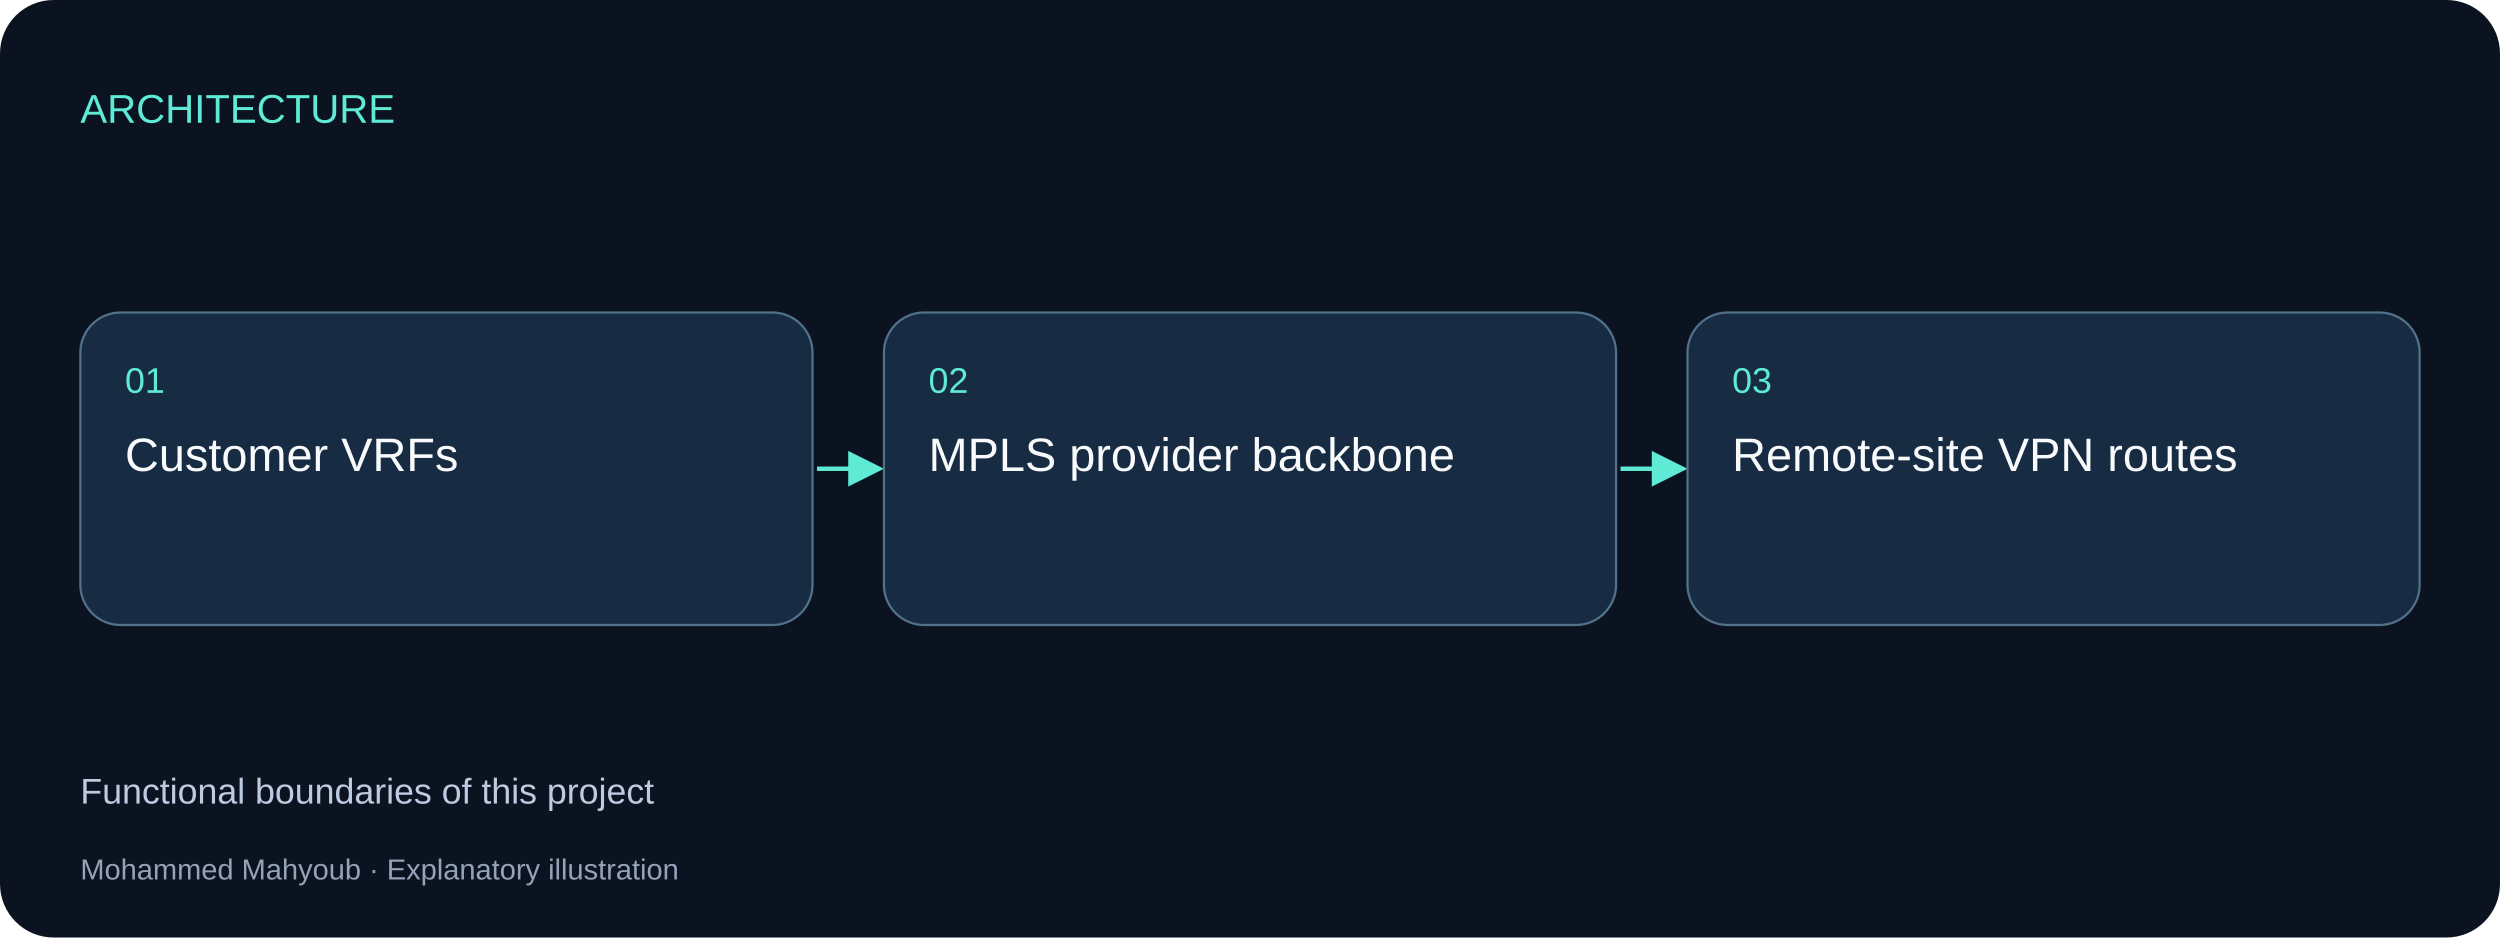
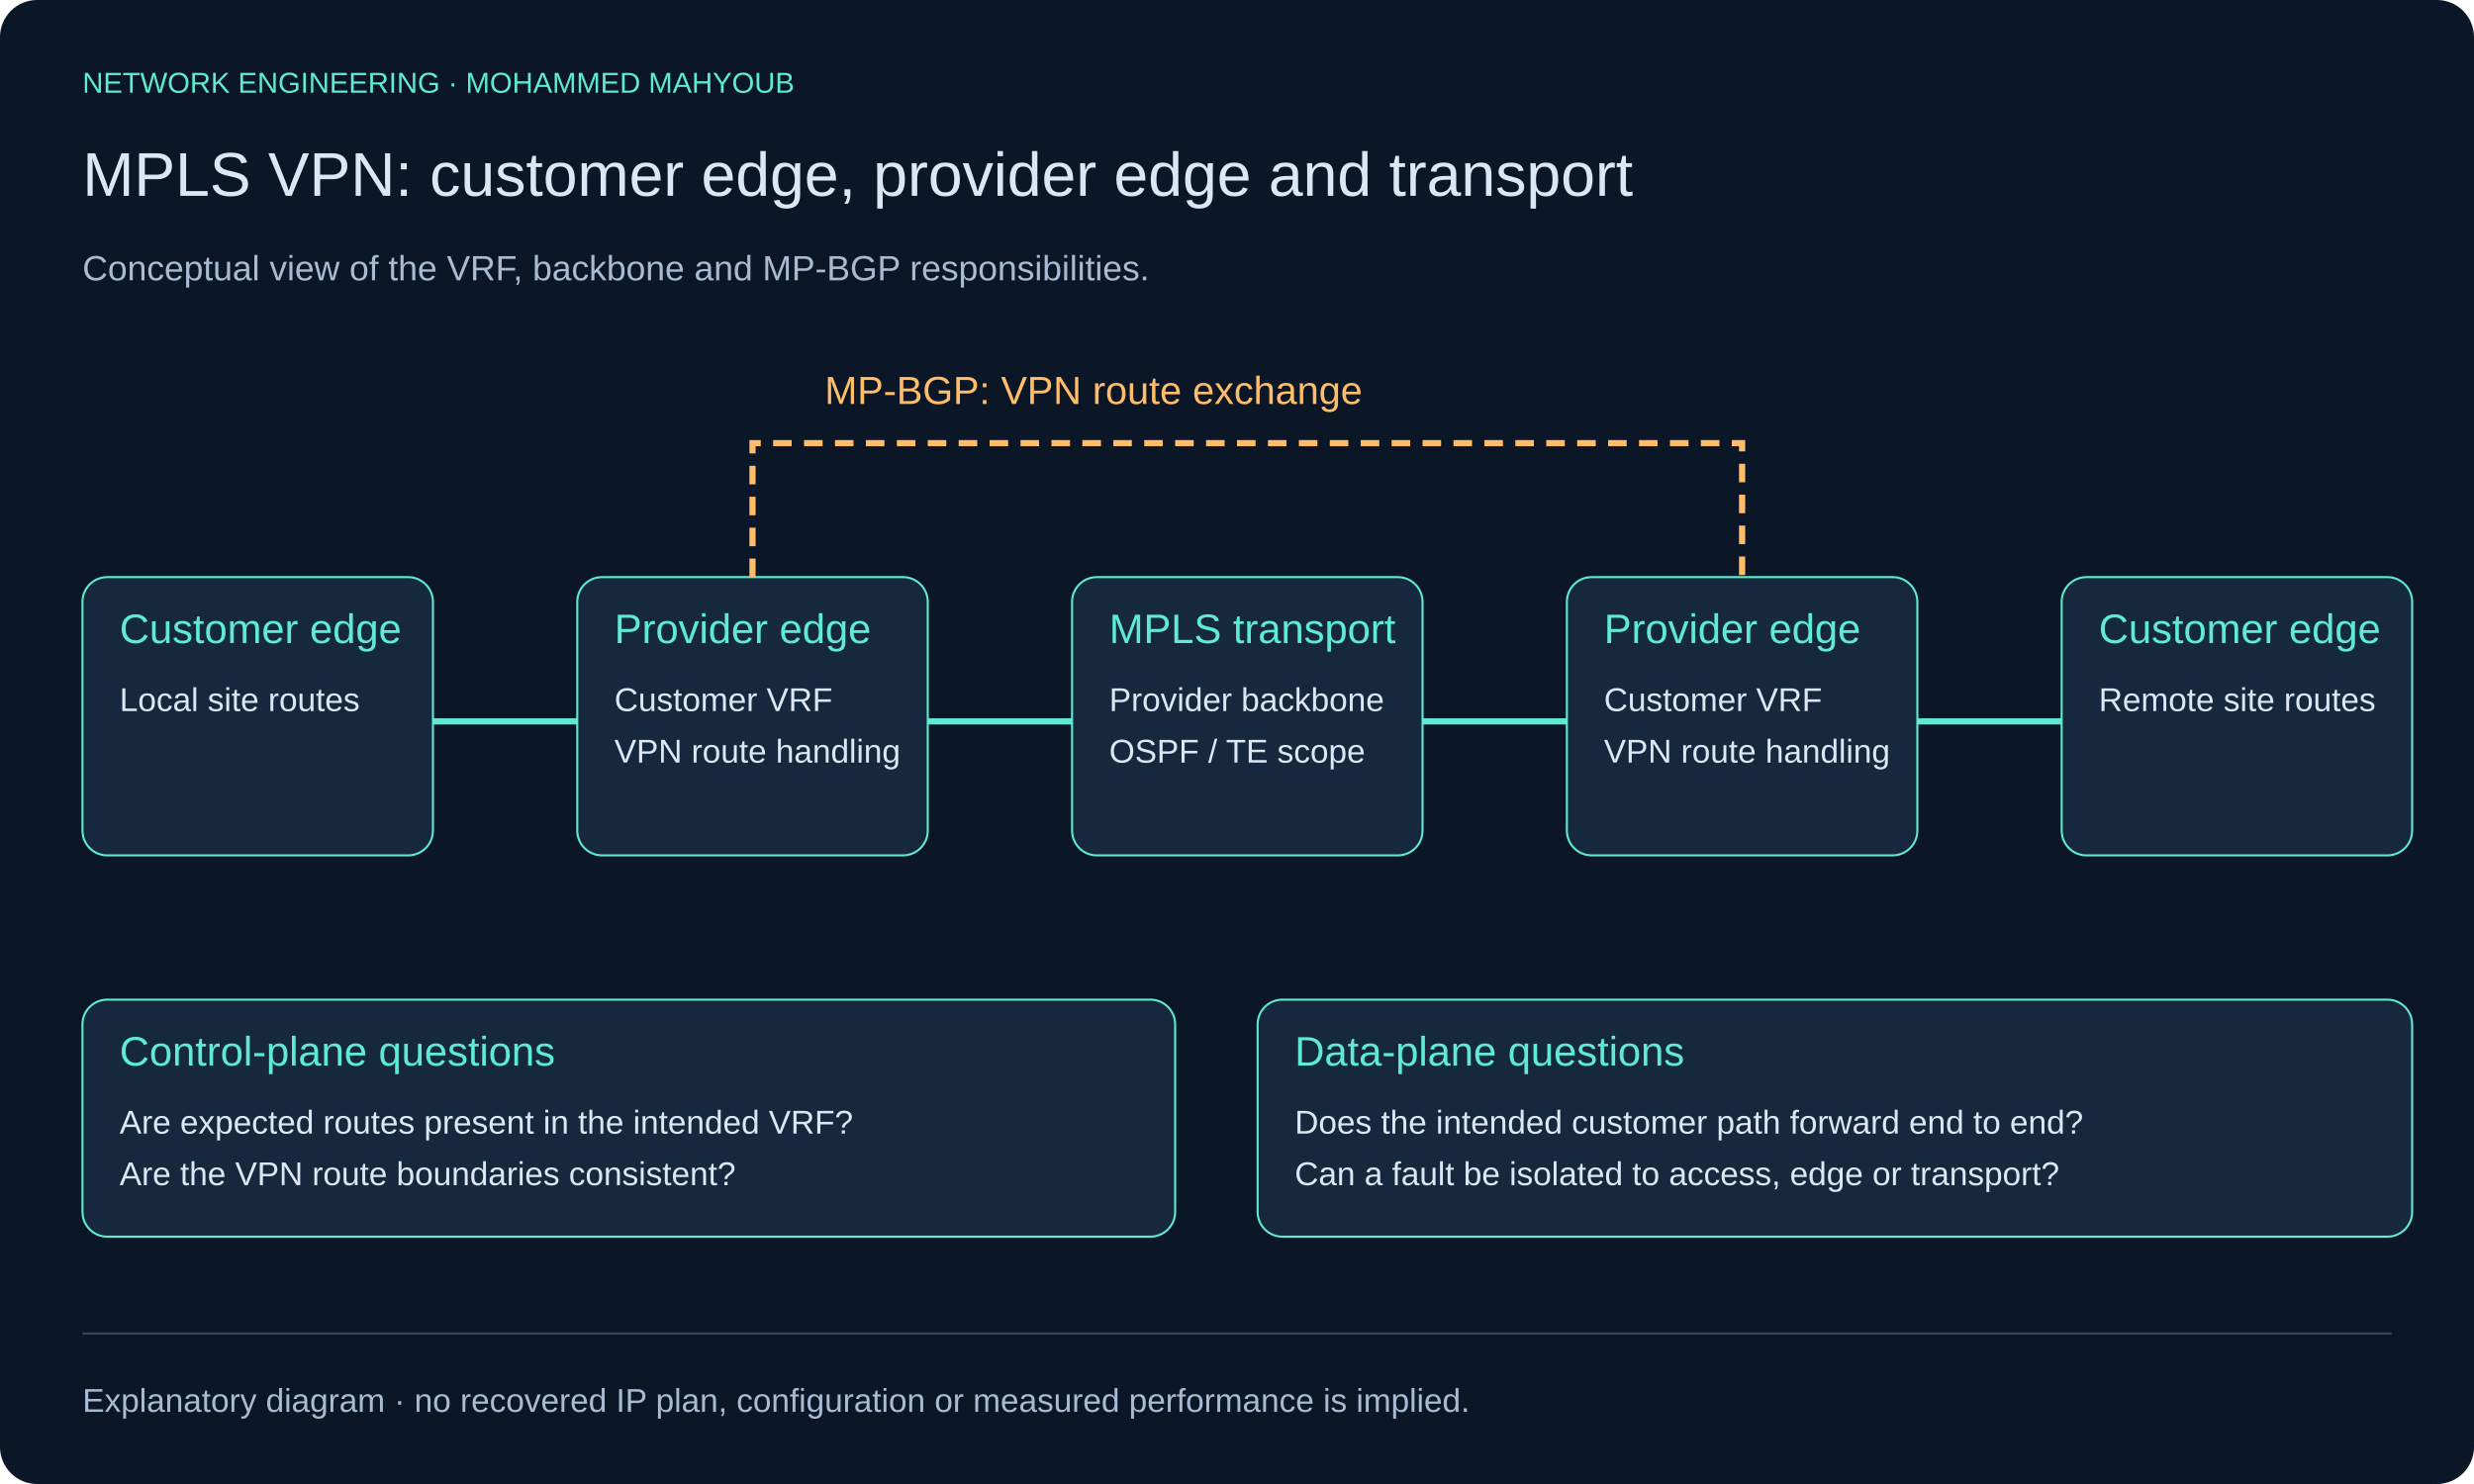
- <svg xmlns="http://www.w3.org/2000/svg" viewBox="0 0 1120 420" role="img">
-   <defs>
-     <marker id="a" markerWidth="8" markerHeight="8" refX="6" refY="4" orient="auto">
-       <path d="M0 0L8 4L0 8" fill="#5eead4" />
-     </marker>
-   </defs>
-   <rect width="1120" height="420" rx="24" fill="#0b1220" />
-   <text x="36" y="55" font-family="Arial" font-size="18" fill="#5eead4">ARCHITECTURE</text>
-   <rect x="36" y="140" width="328" height="140" rx="18" fill="#172c43" stroke="#52718a" />
-   <text x="56" y="176" font-family="Arial" font-size="16" fill="#5eead4">01</text>
-   <text x="56" y="211" font-family="Arial" font-size="21" fill="#f8fafc">Customer VRFs</text>
-   <path d="M366 210H392" stroke="#5eead4" stroke-width="2" marker-end="url(#a)" />
-   <rect x="396" y="140" width="328" height="140" rx="18" fill="#172c43" stroke="#52718a" />
-   <text x="416" y="176" font-family="Arial" font-size="16" fill="#5eead4">02</text>
-   <text x="416" y="211" font-family="Arial" font-size="21" fill="#f8fafc">MPLS provider backbone</text>
-   <path d="M726 210H752" stroke="#5eead4" stroke-width="2" marker-end="url(#a)" />
-   <rect x="756" y="140" width="328" height="140" rx="18" fill="#172c43" stroke="#52718a" />
-   <text x="776" y="176" font-family="Arial" font-size="16" fill="#5eead4">03</text>
-   <text x="776" y="211" font-family="Arial" font-size="21" fill="#f8fafc">Remote-site VPN routes</text>
-   <text x="36" y="360" font-family="Arial" font-size="16" fill="#bdcbe0">Functional boundaries of this project</text>
-   <text x="36" y="394" font-family="Arial" font-size="13" fill="#94a3b8">Mohammed Mahyoub · Explanatory illustration</text>
+ <svg xmlns="http://www.w3.org/2000/svg" viewBox="0 0 1200 720" role="img" aria-labelledby="title desc">
+   <rect width="1200" height="720" rx="18" fill="#0b1626" />
+   <g font-family="Arial,sans-serif">
+     <text x="40" y="45" font-size="14" fill="#5eead4">NETWORK ENGINEERING · MOHAMMED MAHYOUB</text>
+     <text x="40" y="95" font-size="30" fill="#dce7f4">MPLS VPN: customer edge, provider edge and transport</text>
+     <text x="40" y="136" font-size="17" fill="#a9bbd2">Conceptual view of the VRF, backbone and MP-BGP responsibilities.</text>
+     <rect x="40" y="280" width="170" height="135" rx="12" fill="#15283d" stroke="#5eead4" />
+     <text x="58" y="312" font-size="20" fill="#5eead4">Customer edge</text>
+     <text x="58" y="345" font-size="16" fill="#dce7f4">Local site routes</text>
+     <rect x="280" y="280" width="170" height="135" rx="12" fill="#15283d" stroke="#5eead4" />
+     <text x="298" y="312" font-size="20" fill="#5eead4">Provider edge</text>
+     <text x="298" y="345" font-size="16" fill="#dce7f4">Customer VRF</text>
+     <text x="298" y="370" font-size="16" fill="#dce7f4">VPN route handling</text>
+     <rect x="520" y="280" width="170" height="135" rx="12" fill="#15283d" stroke="#5eead4" />
+     <text x="538" y="312" font-size="20" fill="#5eead4">MPLS transport</text>
+     <text x="538" y="345" font-size="16" fill="#dce7f4">Provider backbone</text>
+     <text x="538" y="370" font-size="16" fill="#dce7f4">OSPF / TE scope</text>
+     <rect x="760" y="280" width="170" height="135" rx="12" fill="#15283d" stroke="#5eead4" />
+     <text x="778" y="312" font-size="20" fill="#5eead4">Provider edge</text>
+     <text x="778" y="345" font-size="16" fill="#dce7f4">Customer VRF</text>
+     <text x="778" y="370" font-size="16" fill="#dce7f4">VPN route handling</text>
+     <rect x="1000" y="280" width="170" height="135" rx="12" fill="#15283d" stroke="#5eead4" />
+     <text x="1018" y="312" font-size="20" fill="#5eead4">Customer edge</text>
+     <text x="1018" y="345" font-size="16" fill="#dce7f4">Remote site routes</text>
+     <path d="M210 350L280 350" stroke="#5eead4" stroke-width="3" fill="none" />
+     <path d="M450 350L520 350" stroke="#5eead4" stroke-width="3" fill="none" />
+     <path d="M690 350L760 350" stroke="#5eead4" stroke-width="3" fill="none" />
+     <path d="M930 350L1000 350" stroke="#5eead4" stroke-width="3" fill="none" />
+     <path d="M365 280V215H845V280" stroke="#ffbd69" stroke-width="3" stroke-dasharray="9 6" fill="none" />
+     <text x="400" y="196" font-size="19" fill="#ffbd69">MP-BGP: VPN route exchange</text>
+     <rect x="40" y="485" width="530" height="115" rx="12" fill="#15283d" stroke="#5eead4" />
+     <text x="58" y="517" font-size="20" fill="#5eead4">Control-plane questions</text>
+     <text x="58" y="550" font-size="16" fill="#dce7f4">Are expected routes present in the intended VRF?</text>
+     <text x="58" y="575" font-size="16" fill="#dce7f4">Are the VPN route boundaries consistent?</text>
+     <rect x="610" y="485" width="560" height="115" rx="12" fill="#15283d" stroke="#5eead4" />
+     <text x="628" y="517" font-size="20" fill="#5eead4">Data-plane questions</text>
+     <text x="628" y="550" font-size="16" fill="#dce7f4">Does the intended customer path forward end to end?</text>
+     <text x="628" y="575" font-size="16" fill="#dce7f4">Can a fault be isolated to access, edge or transport?</text>
+     <path d="M40 647H1160" stroke="#344960" />
+     <text x="40" y="685" font-size="16" fill="#a9bbd2">Explanatory diagram · no recovered IP plan, configuration or measured performance is implied.</text>
+   </g>
</svg>
